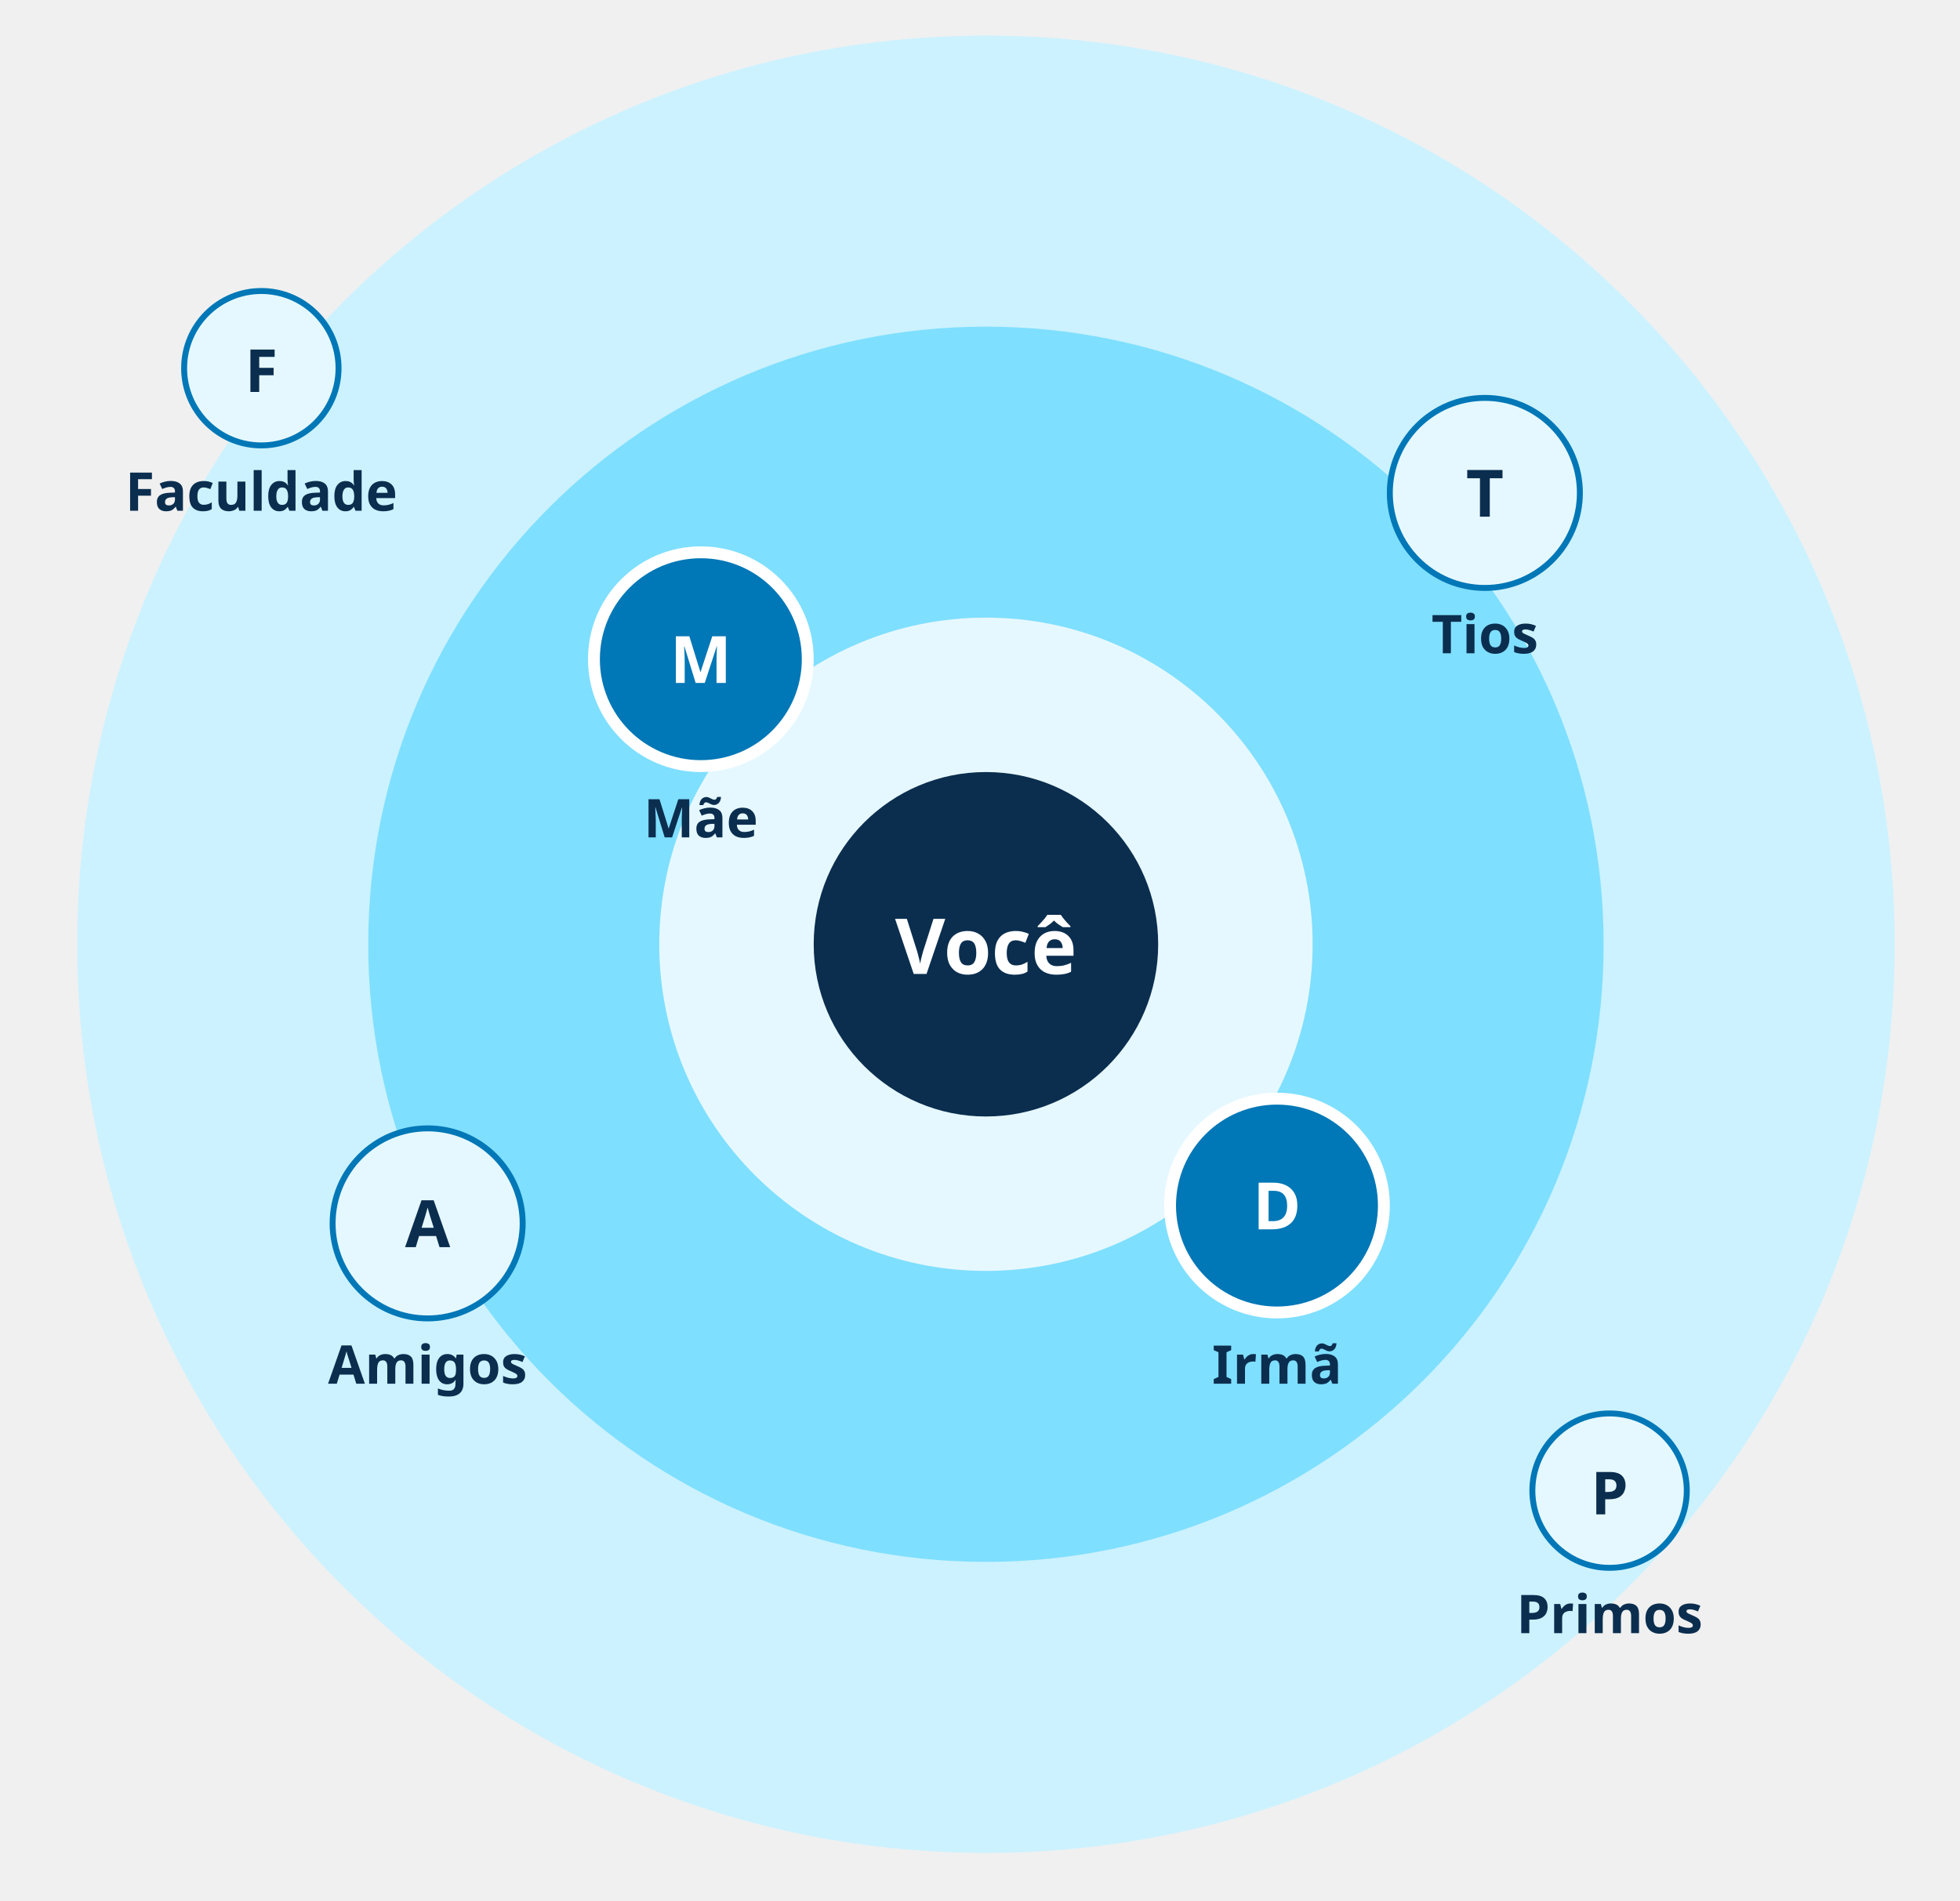
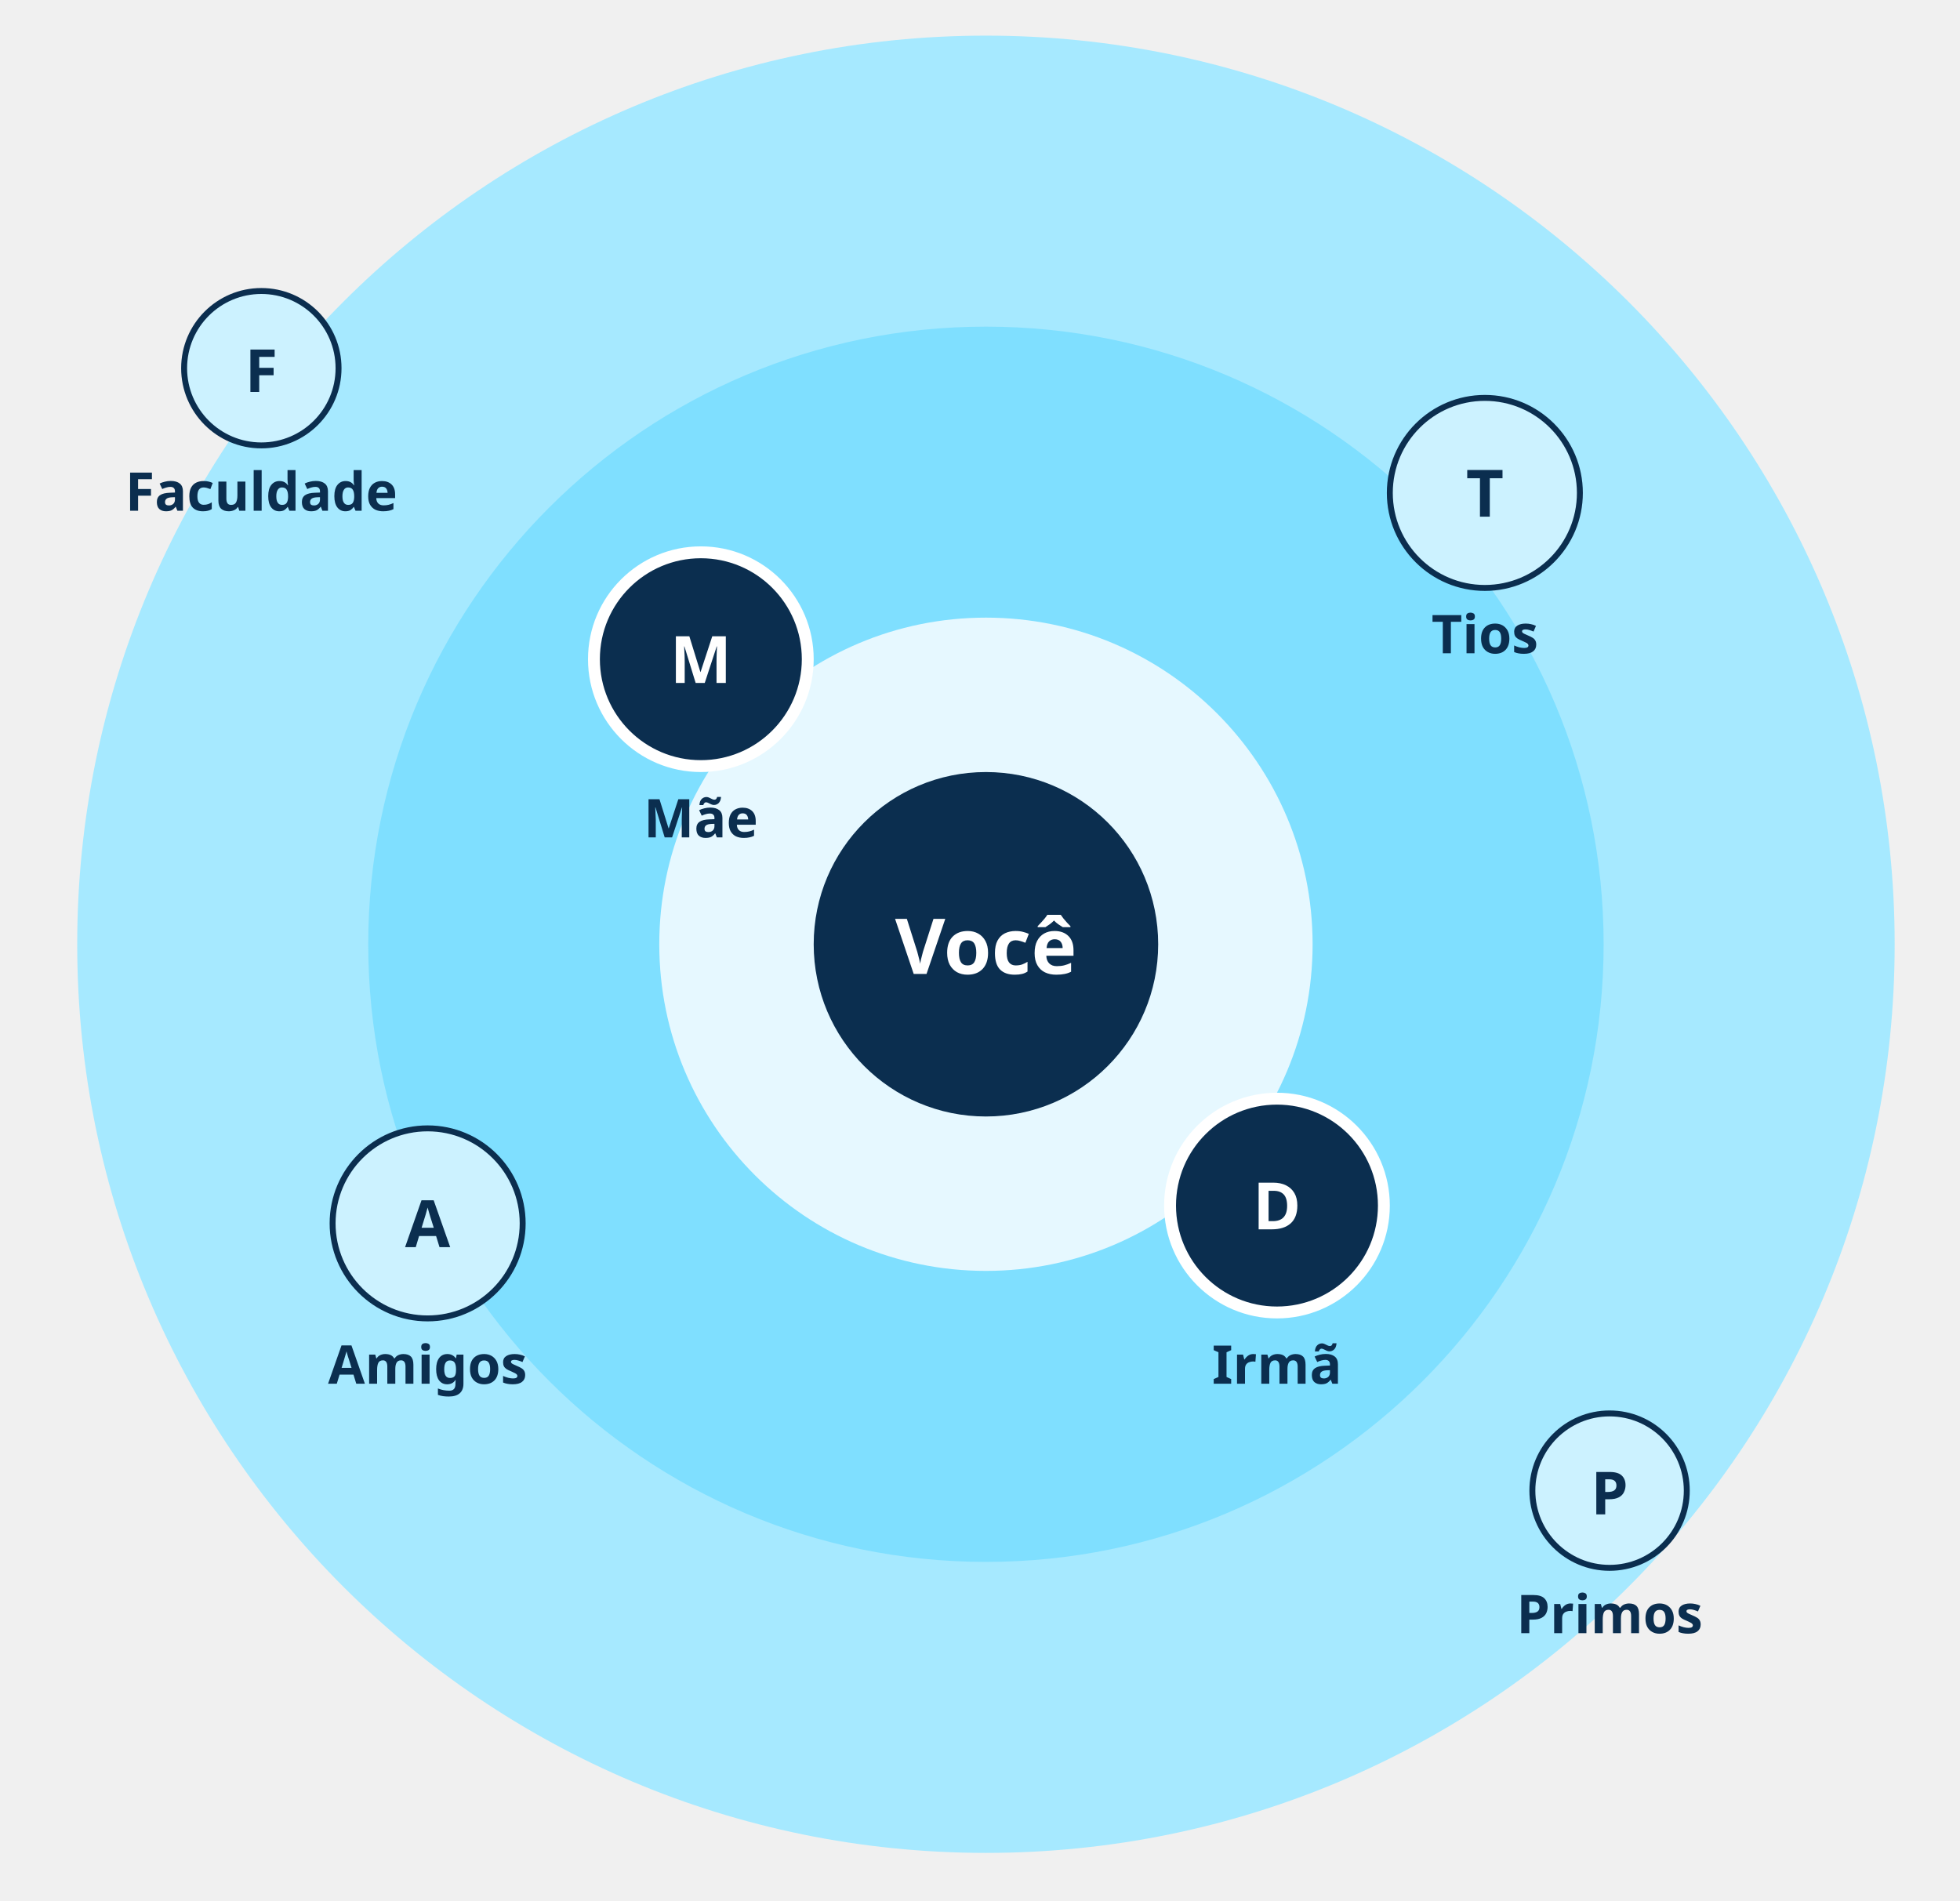
<svg xmlns="http://www.w3.org/2000/svg" viewBox="530 85 330 320" font-family="Nunito Sans, sans-serif" text-anchor="middle">
-   <circle cx="696" cy="244" r="153" fill="#CCF2FF" />
+   <circle cx="696" cy="244" r="153" fill="#A6E9FF" />
  <circle cx="696" cy="244" r="104" fill="#7FDFFF" />
  <circle cx="696" cy="244" r="55" fill="#E6F8FF" />
  <circle cx="696" cy="244" r="29" fill="#0B2E4F" />
  <text x="696" y="249" fill="#FFFFFF" font-size="13" font-weight="700">Você</text>
  <g font-size="11" font-weight="700">
-     <circle cx="648" cy="196" r="18" fill="#0077B6" stroke="#FFFFFF" stroke-width="2" />
+     <circle cx="648" cy="196" r="18" fill="#0B2E4F" stroke="#FFFFFF" stroke-width="2" />
    <text x="648" y="200" fill="#FFFFFF">M</text>
-     <circle cx="745" cy="288" r="18" fill="#0077B6" stroke="#FFFFFF" stroke-width="2" />
+     <circle cx="745" cy="288" r="18" fill="#0B2E4F" stroke="#FFFFFF" stroke-width="2" />
    <text x="745" y="292" fill="#FFFFFF">D</text>
  </g>
  <g font-size="11" font-weight="700" fill="#0B2E4F">
-     <circle cx="780" cy="168" r="16" fill="#E6F8FF" stroke="#0077B6" />
+     <circle cx="780" cy="168" r="16" fill="#CCF2FF" stroke="#0B2E4F" />
    <text x="780" y="172">T</text>
-     <circle cx="602" cy="291" r="16" fill="#E6F8FF" stroke="#0077B6" />
+     <circle cx="602" cy="291" r="16" fill="#CCF2FF" stroke="#0B2E4F" />
    <text x="602" y="295">A</text>
  </g>
  <g font-size="10" font-weight="700" fill="#0B2E4F">
-     <circle cx="574" cy="147" r="13" fill="#E6F8FF" stroke="#0077B6" />
+     <circle cx="574" cy="147" r="13" fill="#CCF2FF" stroke="#0B2E4F" />
    <text x="574" y="151">F</text>
-     <circle cx="801" cy="336" r="13" fill="#E6F8FF" stroke="#0077B6" />
+     <circle cx="801" cy="336" r="13" fill="#CCF2FF" stroke="#0B2E4F" />
    <text x="801" y="340">P</text>
  </g>
  <g font-size="9" font-weight="600" fill="#0B2E4F">
    <text x="648" y="226">Mãe</text>
    <text x="745" y="318">Irmã</text>
    <text x="780" y="195">Tios</text>
    <text x="602" y="318">Amigos</text>
    <text x="574" y="171">Faculdade</text>
    <text x="801" y="360">Primos</text>
  </g>
</svg>
